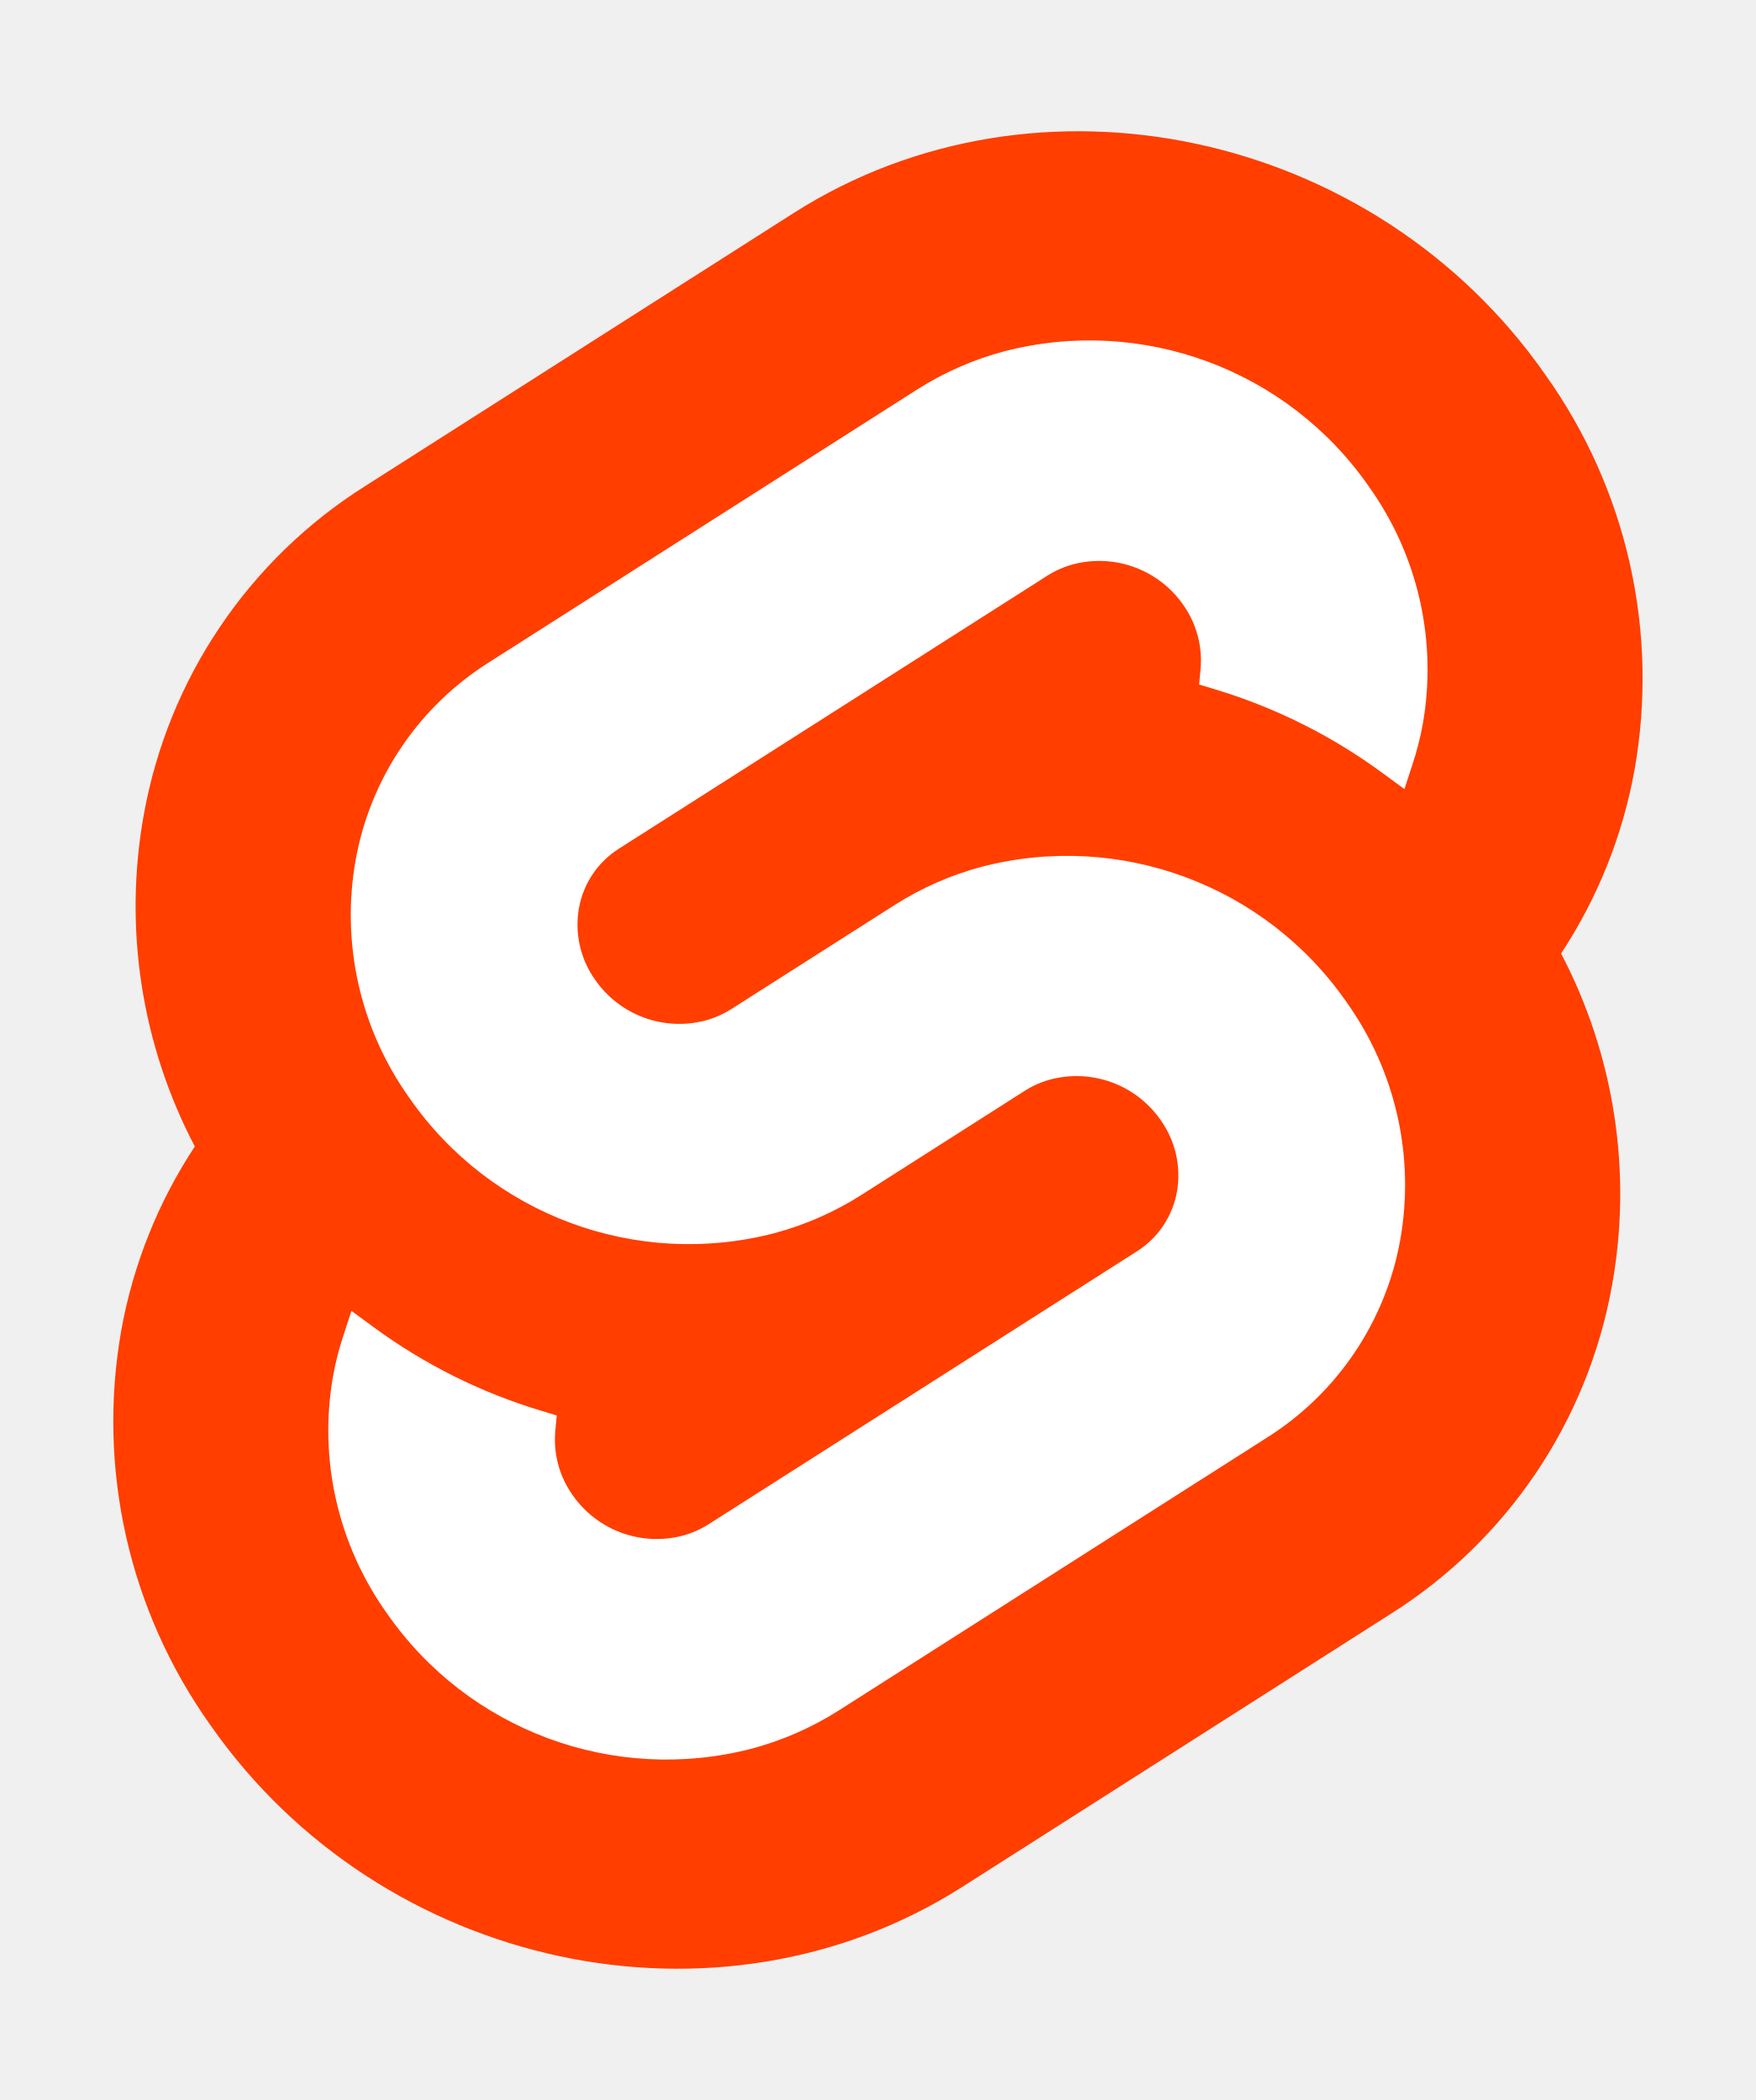
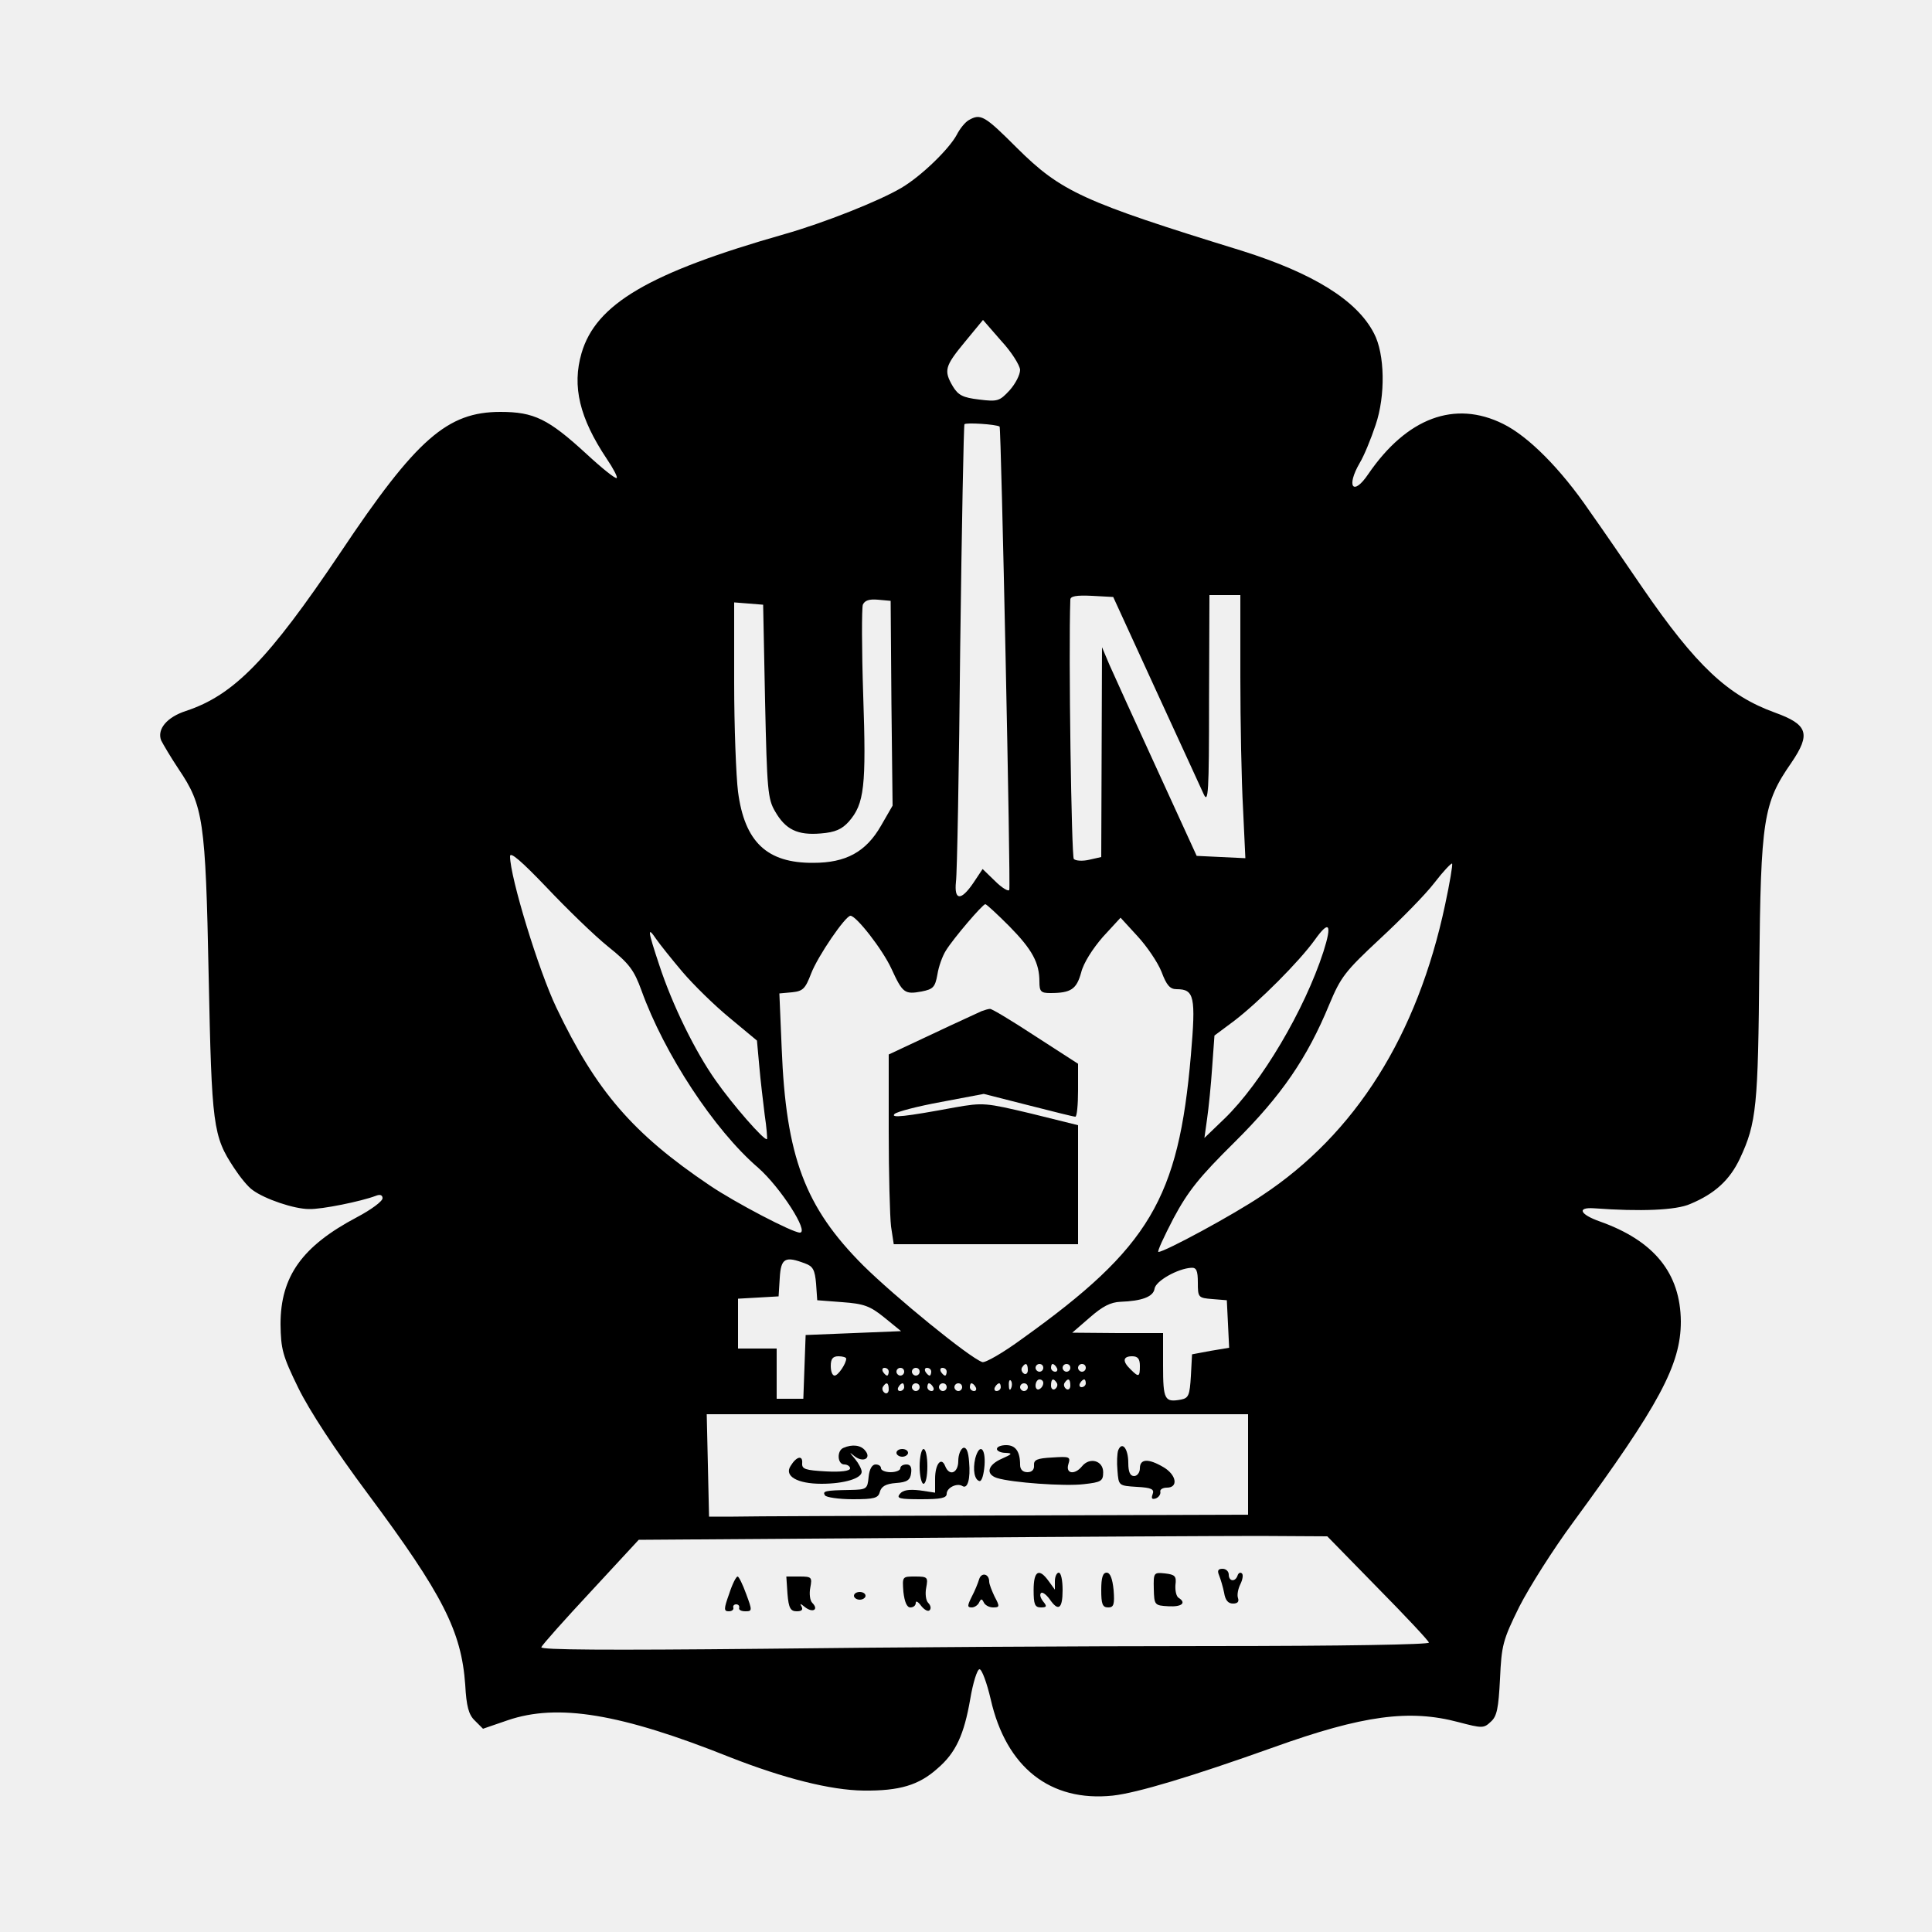
- <svg xmlns="http://www.w3.org/2000/svg" width="107" height="128" viewBox="0 0 107 128">
-   <path d="M94.157 22.819c-10.4-14.885-30.94-19.297-45.792-9.835L22.282 29.608A29.92 29.92 0 0 0 8.764 49.65a31.5 31.5 0 0 0 3.108 20.231 30 30 0 0 0-4.477 11.183 31.9 31.9 0 0 0 5.448 24.116c10.402 14.887 30.942 19.297 45.791 9.835l26.083-16.624A29.92 29.92 0 0 0 98.235 78.35a31.53 31.53 0 0 0-3.105-20.232 30 30 0 0 0 4.474-11.182 31.88 31.88 0 0 0-5.447-24.116" style="fill:#ff3e00" />
-   <path d="M45.817 106.582a20.72 20.72 0 0 1-22.237-8.243 19.17 19.17 0 0 1-3.277-14.503 18 18 0 0 1 .624-2.435l.49-1.498 1.337.981a33.6 33.6 0 0 0 10.203 5.098l.97.294-.09.968a5.85 5.85 0 0 0 1.052 3.878 6.24 6.24 0 0 0 6.695 2.485 5.8 5.8 0 0 0 1.603-.704L69.27 76.28a5.43 5.43 0 0 0 2.45-3.631 5.8 5.8 0 0 0-.987-4.371 6.24 6.24 0 0 0-6.698-2.487 5.7 5.7 0 0 0-1.6.704l-9.953 6.345a19 19 0 0 1-5.296 2.326 20.72 20.72 0 0 1-22.237-8.243 19.17 19.17 0 0 1-3.277-14.502 17.99 17.99 0 0 1 8.13-12.052l26.081-16.623a19 19 0 0 1 5.3-2.329 20.72 20.72 0 0 1 22.237 8.243 19.17 19.17 0 0 1 3.277 14.503 18 18 0 0 1-.624 2.435l-.49 1.498-1.337-.98a33.6 33.6 0 0 0-10.203-5.1l-.97-.294.09-.968a5.86 5.86 0 0 0-1.052-3.878 6.24 6.24 0 0 0-6.696-2.485 5.8 5.8 0 0 0-1.602.704L37.73 51.72a5.42 5.42 0 0 0-2.449 3.63 5.79 5.79 0 0 0 .986 4.372 6.24 6.24 0 0 0 6.698 2.486 5.8 5.8 0 0 0 1.602-.704l9.952-6.342a19 19 0 0 1 5.295-2.328 20.72 20.72 0 0 1 22.237 8.242 19.17 19.17 0 0 1 3.277 14.503 18 18 0 0 1-8.13 12.053l-26.081 16.622a19 19 0 0 1-5.3 2.328" style="fill:#fff" />
+ <svg xmlns="http://www.w3.org/2000/svg" version="1.0" width="500pt" height="500pt" viewBox="0 0 500 500" preserveAspectRatio="xMidYMid meet">
+   <g transform="translate(0,500) scale(0.1,-0.1)" fill="#000000" stroke="none">
+     <path d="M2507 4689 c-9 -5 -23 -22 -31 -38 -20 -37 -92 -107 -143 -137 -57 -34 -201 -91 -303 -120 -351 -100 -488 -181 -525 -308 -25 -86 -5 -168 65 -273 17 -25 29 -48 26 -50 -3 -3 -38 25 -78 62 -99 91 -136 109 -223 109 -137 0 -217 -69 -414 -364 -187 -278 -276 -369 -400 -410 -49 -16 -75 -47 -64 -76 5 -10 25 -44 45 -74 64 -95 70 -131 78 -535 8 -389 11 -415 66 -498 15 -23 36 -49 48 -57 31 -23 107 -49 146 -49 33 -1 135 20 172 34 12 5 18 2 18 -6 0 -8 -30 -30 -66 -49 -142 -75 -198 -153 -198 -277 1 -65 5 -81 46 -165 29 -59 95 -160 180 -274 195 -262 242 -356 252 -494 3 -56 9 -78 25 -93 l21 -21 64 22 c129 44 291 18 576 -96 138 -54 259 -85 345 -86 93 -1 143 14 191 57 48 41 69 88 85 180 7 42 18 77 24 77 6 0 19 -35 29 -78 40 -176 154 -266 316 -249 63 7 203 49 416 125 231 83 352 99 479 65 61 -16 65 -16 83 1 16 14 20 34 24 111 4 87 7 100 50 187 26 51 88 149 139 218 223 304 279 408 279 520 -1 125 -69 209 -210 259 -51 18 -60 37 -15 34 121 -9 213 -5 249 11 65 27 103 63 129 118 43 92 47 136 50 493 4 385 10 426 83 531 51 75 43 99 -43 130 -121 44 -203 120 -343 324 -43 63 -104 152 -136 197 -75 110 -159 194 -224 226 -125 62 -249 16 -349 -130 -39 -58 -58 -33 -22 29 11 18 29 62 41 98 26 76 24 184 -4 237 -44 86 -158 156 -342 214 -412 127 -468 153 -582 266 -84 84 -94 90 -125 72z m133 -646 c0 -13 -12 -36 -27 -53 -26 -28 -31 -30 -79 -24 -42 5 -54 11 -68 34 -24 41 -21 52 31 115 l47 57 47 -54 c27 -29 48 -63 49 -75z m-53 -147 c4 -3 29 -1192 25 -1199 -2 -5 -19 5 -37 23 l-32 31 -24 -36 c-32 -47 -50 -46 -45 3 3 20 8 294 11 607 4 314 9 573 11 577 3 5 82 0 91 -6z m404 -681 c61 -132 116 -253 124 -270 12 -26 14 2 14 243 l1 272 40 0 40 0 0 -212 c0 -117 3 -271 7 -341 l6 -128 -63 3 -63 3 -103 225 c-57 124 -112 245 -123 270 l-19 45 -1 -272 -1 -271 -31 -7 c-17 -4 -35 -3 -40 2 -6 6 -14 531 -9 671 0 9 15 12 56 10 l55 -3 110 -240z m-684 -35 l3 -265 -30 -52 c-39 -68 -91 -96 -175 -96 -120 -1 -178 54 -195 184 -5 40 -10 168 -10 282 l0 208 38 -3 37 -3 5 -250 c5 -229 7 -253 26 -285 27 -47 58 -62 118 -57 38 3 55 11 73 31 40 46 45 91 37 326 -4 120 -4 225 -1 235 5 11 16 15 39 13 l33 -3 2 -265z m-733 -630 c55 -44 67 -61 86 -113 59 -164 188 -361 302 -459 58 -51 133 -168 108 -168 -19 0 -168 78 -233 122 -199 134 -294 244 -397 460 -46 96 -120 338 -120 392 0 13 30 -13 95 -81 52 -55 123 -124 159 -153z m2166 109 c-72 -339 -232 -593 -474 -753 -74 -50 -252 -146 -268 -146 -4 0 14 39 39 87 38 71 67 107 158 197 122 121 188 218 245 356 30 72 41 86 131 170 54 50 118 115 141 145 23 30 44 52 46 50 2 -2 -6 -50 -18 -106z m-1128 -56 c60 -61 78 -95 78 -144 0 -25 4 -29 28 -29 54 0 68 10 80 53 6 25 30 62 56 92 l46 50 44 -48 c24 -26 52 -67 62 -92 13 -35 22 -45 39 -45 46 0 50 -19 37 -171 -32 -371 -107 -498 -437 -734 -49 -36 -96 -63 -103 -60 -34 12 -226 169 -308 250 -151 151 -200 282 -211 562 l-6 142 33 3 c28 3 34 9 49 48 17 45 89 150 102 150 15 0 83 -87 106 -137 29 -63 34 -67 78 -59 30 6 35 11 41 44 3 20 13 48 22 62 19 31 95 120 102 120 3 0 31 -26 62 -57z m813 -66 c-49 -151 -160 -339 -256 -432 l-52 -50 7 50 c4 28 10 87 13 132 l6 83 51 38 c64 49 168 153 209 210 37 52 45 41 22 -31z m-1659 -52 c28 -33 83 -87 122 -119 l71 -59 6 -66 c3 -36 10 -93 14 -126 5 -33 7 -61 6 -63 -6 -6 -89 89 -133 152 -53 75 -112 195 -146 299 -30 90 -31 101 -8 67 9 -13 40 -52 68 -85z m318 -755 c20 -7 25 -17 28 -52 l3 -43 65 -5 c56 -4 72 -10 109 -40 l43 -35 -123 -5 -124 -5 -3 -82 -3 -83 -34 0 -35 0 0 65 0 65 -50 0 -50 0 0 64 0 65 53 3 52 3 3 48 c3 51 14 57 66 37z m1016 -49 c0 -39 1 -40 38 -43 l37 -3 3 -61 3 -62 -48 -8 -48 -9 -3 -56 c-3 -50 -6 -57 -25 -61 -43 -8 -47 -1 -47 88 l0 84 -117 0 -118 1 45 39 c33 29 54 40 80 41 55 2 85 13 88 34 3 20 60 52 95 54 13 1 17 -7 17 -38z m-910 -197 c0 -13 -21 -44 -30 -44 -6 0 -10 11 -10 25 0 18 5 25 20 25 11 0 20 -3 20 -6z m760 -19 c0 -29 -3 -30 -24 -9 -22 21 -20 34 4 34 15 0 20 -7 20 -25z m-290 -11 c0 -8 -5 -12 -10 -9 -6 4 -8 11 -5 16 9 14 15 11 15 -7z m40 6 c0 -5 -4 -10 -10 -10 -5 0 -10 5 -10 10 0 6 5 10 10 10 6 0 10 -4 10 -10z m35 0 c3 -5 1 -10 -4 -10 -6 0 -11 5 -11 10 0 6 2 10 4 10 3 0 8 -4 11 -10z m35 0 c0 -5 -4 -10 -10 -10 -5 0 -10 5 -10 10 0 6 5 10 10 10 6 0 10 -4 10 -10z m40 0 c0 -5 -4 -10 -10 -10 -5 0 -10 5 -10 10 0 6 5 10 10 10 6 0 10 -4 10 -10z m-510 -10 c0 -5 -2 -10 -4 -10 -3 0 -8 5 -11 10 -3 6 -1 10 4 10 6 0 11 -4 11 -10z m40 0 c0 -5 -4 -10 -10 -10 -5 0 -10 5 -10 10 0 6 5 10 10 10 6 0 10 -4 10 -10z m40 0 c0 -5 -4 -10 -10 -10 -5 0 -10 5 -10 10 0 6 5 10 10 10 6 0 10 -4 10 -10z m30 0 c0 -5 -2 -10 -4 -10 -3 0 -8 5 -11 10 -3 6 -1 10 4 10 6 0 11 -4 11 -10z m40 0 c0 -5 -2 -10 -4 -10 -3 0 -8 5 -11 10 -3 6 -1 10 4 10 6 0 11 -4 11 -10z m167 -42 c-3 -8 -6 -5 -6 6 -1 11 2 17 5 13 3 -3 4 -12 1 -19z m83 13 c0 -6 -4 -13 -10 -16 -5 -3 -10 1 -10 9 0 9 5 16 10 16 6 0 10 -4 10 -9z m35 0 c3 -5 1 -12 -5 -16 -5 -3 -10 1 -10 9 0 18 6 21 15 7z m35 -7 c0 -8 -5 -12 -10 -9 -6 4 -8 11 -5 16 9 14 15 11 15 -7z m40 6 c0 -5 -5 -10 -11 -10 -5 0 -7 5 -4 10 3 6 8 10 11 10 2 0 4 -4 4 -10z m-510 -16 c0 -8 -5 -12 -10 -9 -6 4 -8 11 -5 16 9 14 15 11 15 -7z m40 6 c0 -5 -5 -10 -11 -10 -5 0 -7 5 -4 10 3 6 8 10 11 10 2 0 4 -4 4 -10z m40 0 c0 -5 -4 -10 -10 -10 -5 0 -10 5 -10 10 0 6 5 10 10 10 6 0 10 -4 10 -10z m35 0 c3 -5 1 -10 -4 -10 -6 0 -11 5 -11 10 0 6 2 10 4 10 3 0 8 -4 11 -10z m35 0 c0 -5 -4 -10 -10 -10 -5 0 -10 5 -10 10 0 6 5 10 10 10 6 0 10 -4 10 -10z m40 0 c0 -5 -4 -10 -10 -10 -5 0 -10 5 -10 10 0 6 5 10 10 10 6 0 10 -4 10 -10z m35 0 c3 -5 1 -10 -4 -10 -6 0 -11 5 -11 10 0 6 2 10 4 10 3 0 8 -4 11 -10z m65 0 c0 -5 -5 -10 -11 -10 -5 0 -7 5 -4 10 3 6 8 10 11 10 2 0 4 -4 4 -10z m70 0 c0 -5 -4 -10 -10 -10 -5 0 -10 5 -10 10 0 6 5 10 10 10 6 0 10 -4 10 -10z m570 -200 l0 -130 -635 -2 c-349 -1 -663 -2 -697 -3 l-63 0 -3 133 -3 132 701 0 700 0 0 -130z m335 -319 c72 -73 132 -137 133 -142 2 -5 -219 -9 -570 -9 -315 0 -833 -3 -1152 -7 -405 -4 -578 -3 -575 4 2 6 60 71 128 144 l124 134 716 5 c394 3 795 5 891 5 l175 -1 130 -133z" />
+     <path d="M2540 2383 c-8 -4 -66 -30 -127 -59 l-113 -53 0 -199 c0 -110 3 -220 6 -246 l7 -46 238 0 239 0 0 154 0 154 -121 30 c-118 28 -124 29 -198 16 -129 -24 -167 -28 -156 -17 6 6 60 20 120 31 l111 21 114 -29 c63 -16 118 -30 123 -30 4 0 7 31 7 68 l0 69 -110 71 c-61 40 -114 72 -118 71 -4 0 -14 -3 -22 -6z" />
+     <path d="M2183 1253 c-18 -7 -16 -43 2 -43 8 0 15 -5 15 -10 0 -7 -24 -10 -62 -8 -54 3 -63 6 -62 21 2 22 -15 18 -30 -7 -17 -26 17 -46 80 -46 59 0 104 14 104 31 0 7 -8 22 -17 33 -16 19 -16 19 -1 7 22 -17 44 -5 27 15 -11 14 -33 17 -56 7z" />
+     <path d="M2493 1253 c-7 -3 -13 -18 -13 -34 0 -31 -23 -41 -34 -13 -10 25 -26 5 -26 -33 l0 -36 -40 6 c-27 3 -43 1 -51 -9 -10 -12 -1 -14 55 -14 50 0 66 3 66 14 0 16 27 29 41 20 13 -8 21 18 17 63 -2 27 -7 38 -15 36z" />
+     <path d="M2580 1250 c0 -5 10 -10 23 -10 18 -1 17 -3 -10 -15 -37 -16 -43 -40 -13 -50 38 -12 175 -22 225 -16 45 5 50 8 50 31 0 30 -35 40 -55 15 -19 -23 -43 -19 -35 6 6 19 3 20 -42 17 -39 -2 -48 -6 -47 -20 1 -11 -5 -18 -17 -18 -12 0 -19 7 -19 19 0 35 -12 51 -36 51 -13 0 -24 -4 -24 -10z" />
+     <path d="M2894 1247 c-3 -8 -4 -32 -2 -53 3 -39 3 -39 50 -42 38 -2 46 -6 41 -19 -4 -11 -2 -14 8 -11 8 3 13 11 12 17 -2 6 6 11 17 11 30 0 25 33 -9 53 -39 23 -61 22 -61 -3 0 -11 -7 -20 -15 -20 -10 0 -15 10 -15 34 0 37 -16 57 -26 33z" />
+     <path d="M2320 1240 c0 -5 7 -10 15 -10 8 0 15 5 15 10 0 6 -7 10 -15 10 -8 0 -15 -4 -15 -10z" />
+     <path d="M2380 1205 c0 -25 5 -45 10 -45 6 0 10 20 10 45 0 25 -4 45 -10 45 -5 0 -10 -20 -10 -45z" />
+     <path d="M2524 1226 c-7 -30 -2 -56 11 -59 6 -1 11 17 13 41 3 45 -13 58 -24 18z" />
+     <path d="M2248 1178 c-3 -32 -5 -33 -48 -34 -65 -1 -72 -3 -65 -14 3 -5 36 -10 72 -10 56 0 66 3 70 19 4 14 15 21 42 23 29 2 37 8 39 26 2 15 -2 22 -12 22 -9 0 -16 -4 -16 -10 0 -5 -11 -10 -25 -10 -14 0 -25 5 -25 10 0 6 -6 10 -14 10 -9 0 -16 -12 -18 -32z" />
+     <path d="M3155 923 c4 -10 10 -30 13 -45 3 -19 10 -28 23 -28 12 0 16 5 13 14 -3 8 0 24 6 36 6 12 8 25 4 28 -4 4 -9 1 -11 -5 -6 -18 -23 -16 -23 2 0 8 -7 15 -16 15 -12 0 -14 -5 -9 -17z" />
+     <path d="M2534 913 c-3 -10 -11 -30 -19 -45 -12 -24 -12 -28 0 -28 7 0 16 6 19 13 5 10 7 10 12 0 3 -7 14 -13 24 -13 17 0 18 2 4 28 -7 15 -14 32 -14 39 0 20 -20 25 -26 6z" />
+     <path d="M2675 885 c0 -37 3 -45 19 -45 15 0 16 3 6 15 -7 9 -10 18 -6 22 3 4 13 -3 22 -15 23 -34 34 -26 34 23 0 25 -4 45 -10 45 -5 0 -10 -10 -10 -22 l0 -22 -16 22 c-25 35 -39 27 -39 -23z" />
+     <path d="M2850 885 c0 -36 3 -45 18 -45 14 0 17 7 14 45 -3 30 -9 45 -18 45 -10 0 -14 -13 -14 -45z" />
+     <path d="M2986 888 c1 -42 2 -43 38 -45 35 -2 47 9 26 22 -6 4 -9 19 -8 33 3 23 -1 27 -27 30 -29 3 -30 2 -29 -40z" />
+     <path d="M1887 875 c-14 -39 -14 -45 -1 -45 8 0 13 4 12 9 -2 5 2 9 7 9 6 0 9 -4 8 -9 -2 -5 5 -9 16 -9 18 0 18 2 2 45 -9 25 -19 45 -22 45 -4 0 -14 -20 -22 -45z" />
+     <path d="M2038 875 c3 -37 8 -45 24 -45 13 0 17 4 12 13 -5 8 -2 7 9 -2 20 -16 37 -7 19 11 -6 6 -8 24 -5 39 5 27 4 29 -28 29 l-34 0 3 -45z" />
+     <path d="M2338 880 c3 -26 9 -40 18 -40 8 0 14 5 14 12 0 6 6 3 14 -8 8 -10 18 -16 22 -11 4 4 3 12 -4 19 -6 6 -8 24 -5 39 5 27 4 29 -29 29 -33 0 -33 0 -30 -40z" />
+     <path d="M2210 870 c0 -5 7 -10 15 -10 8 0 15 5 15 10 0 6 -7 10 -15 10 -8 0 -15 -4 -15 -10z" />
+   </g>
</svg>
